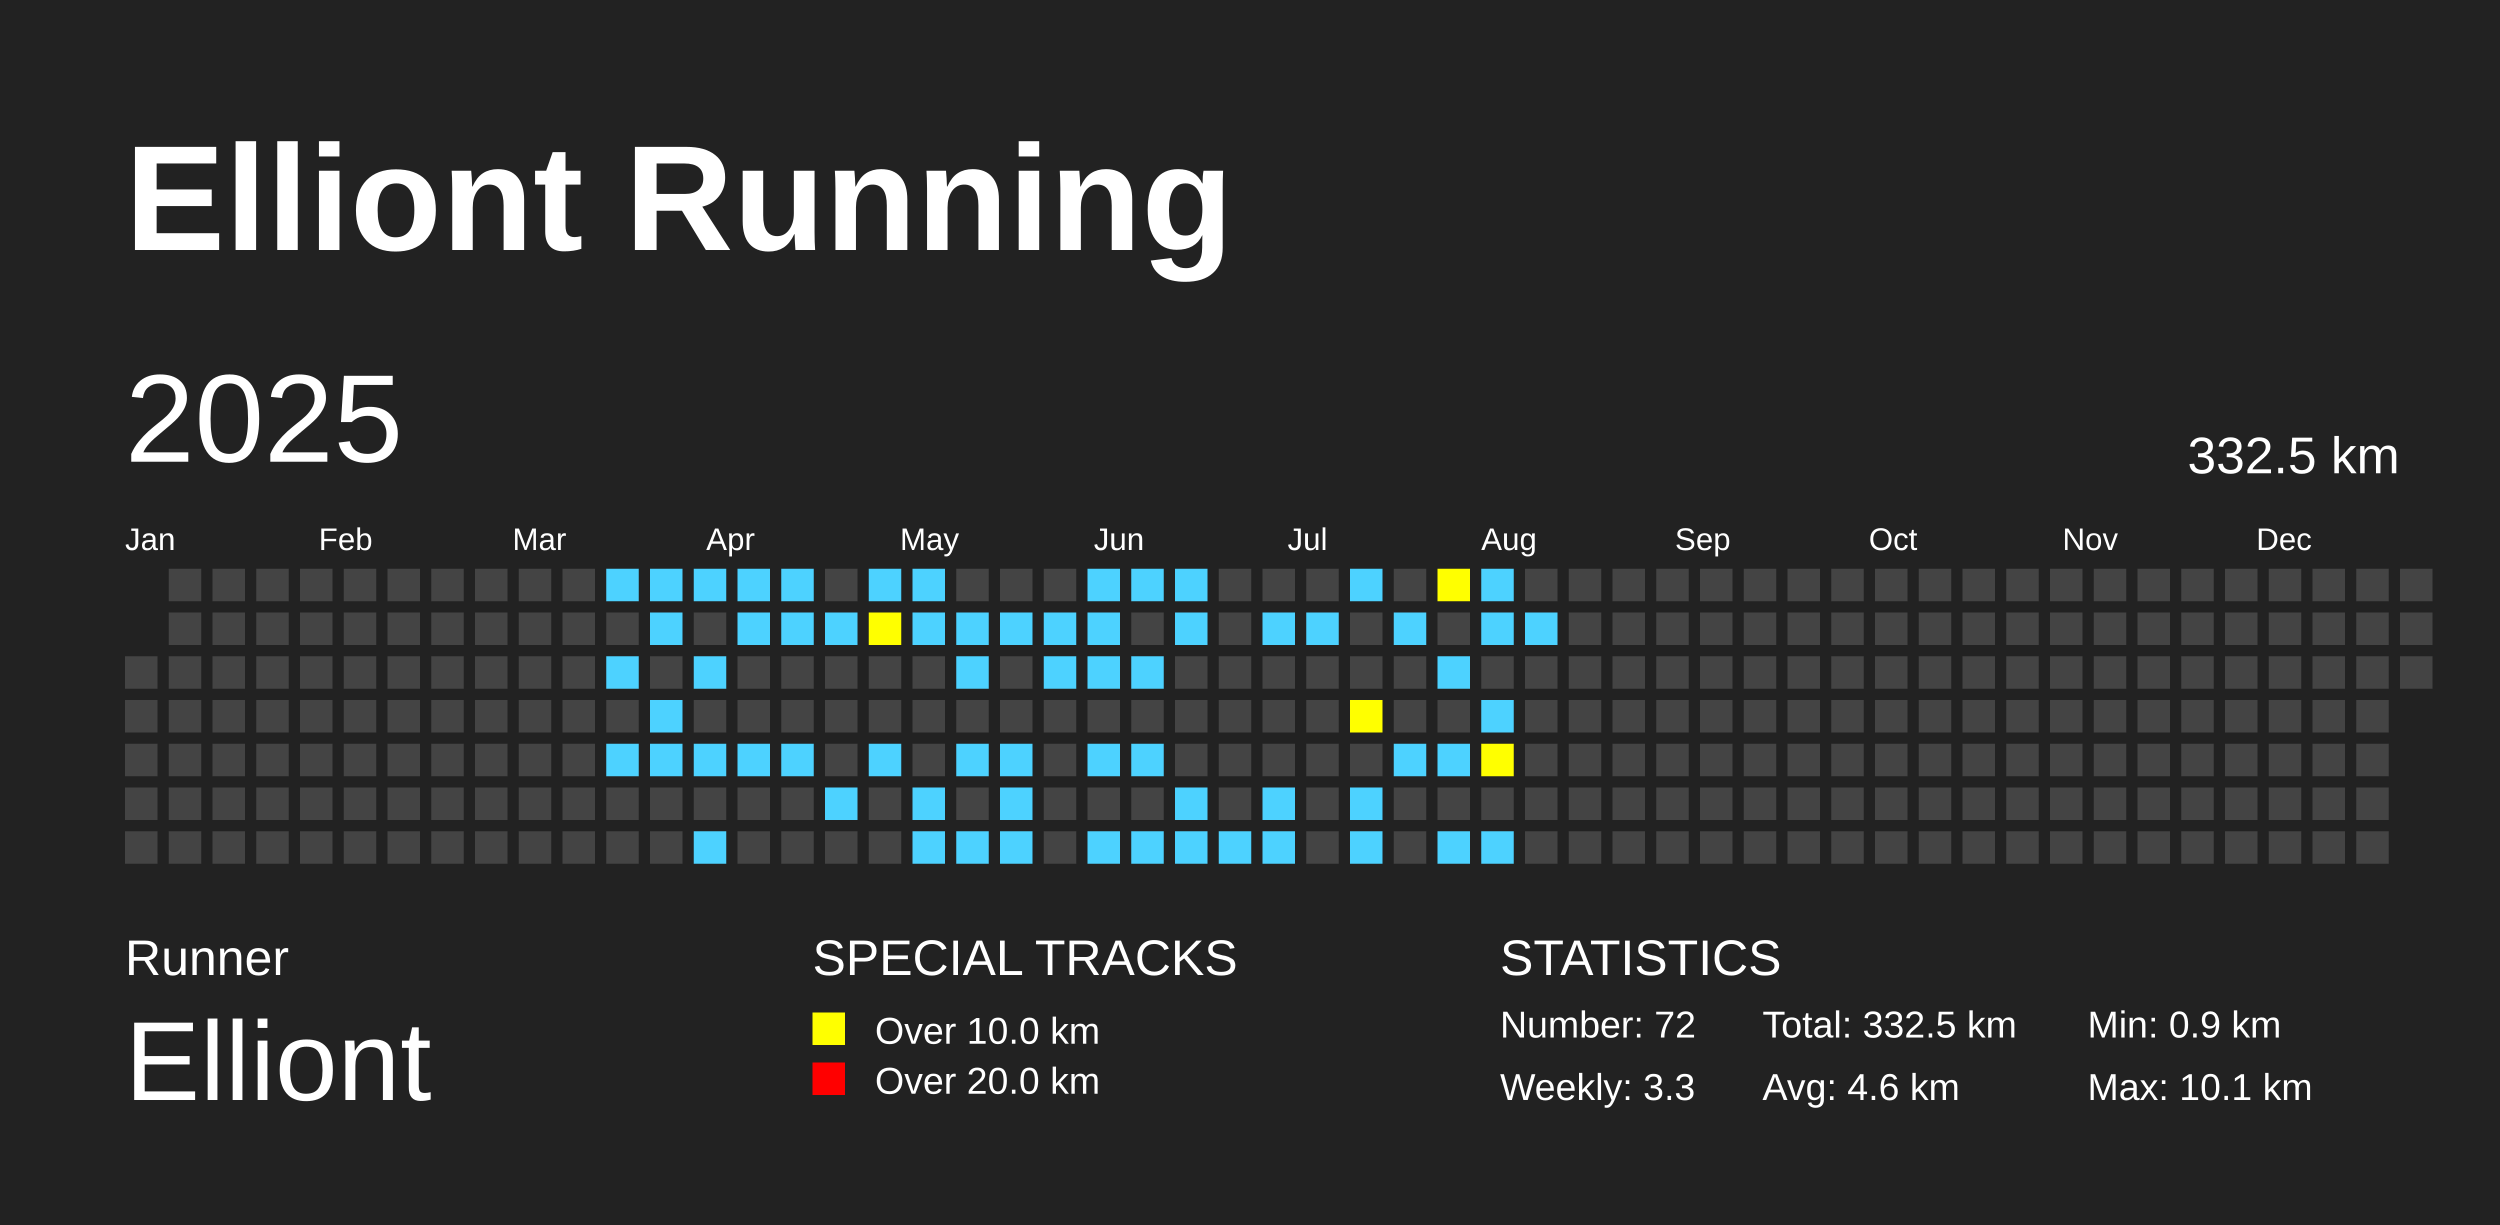
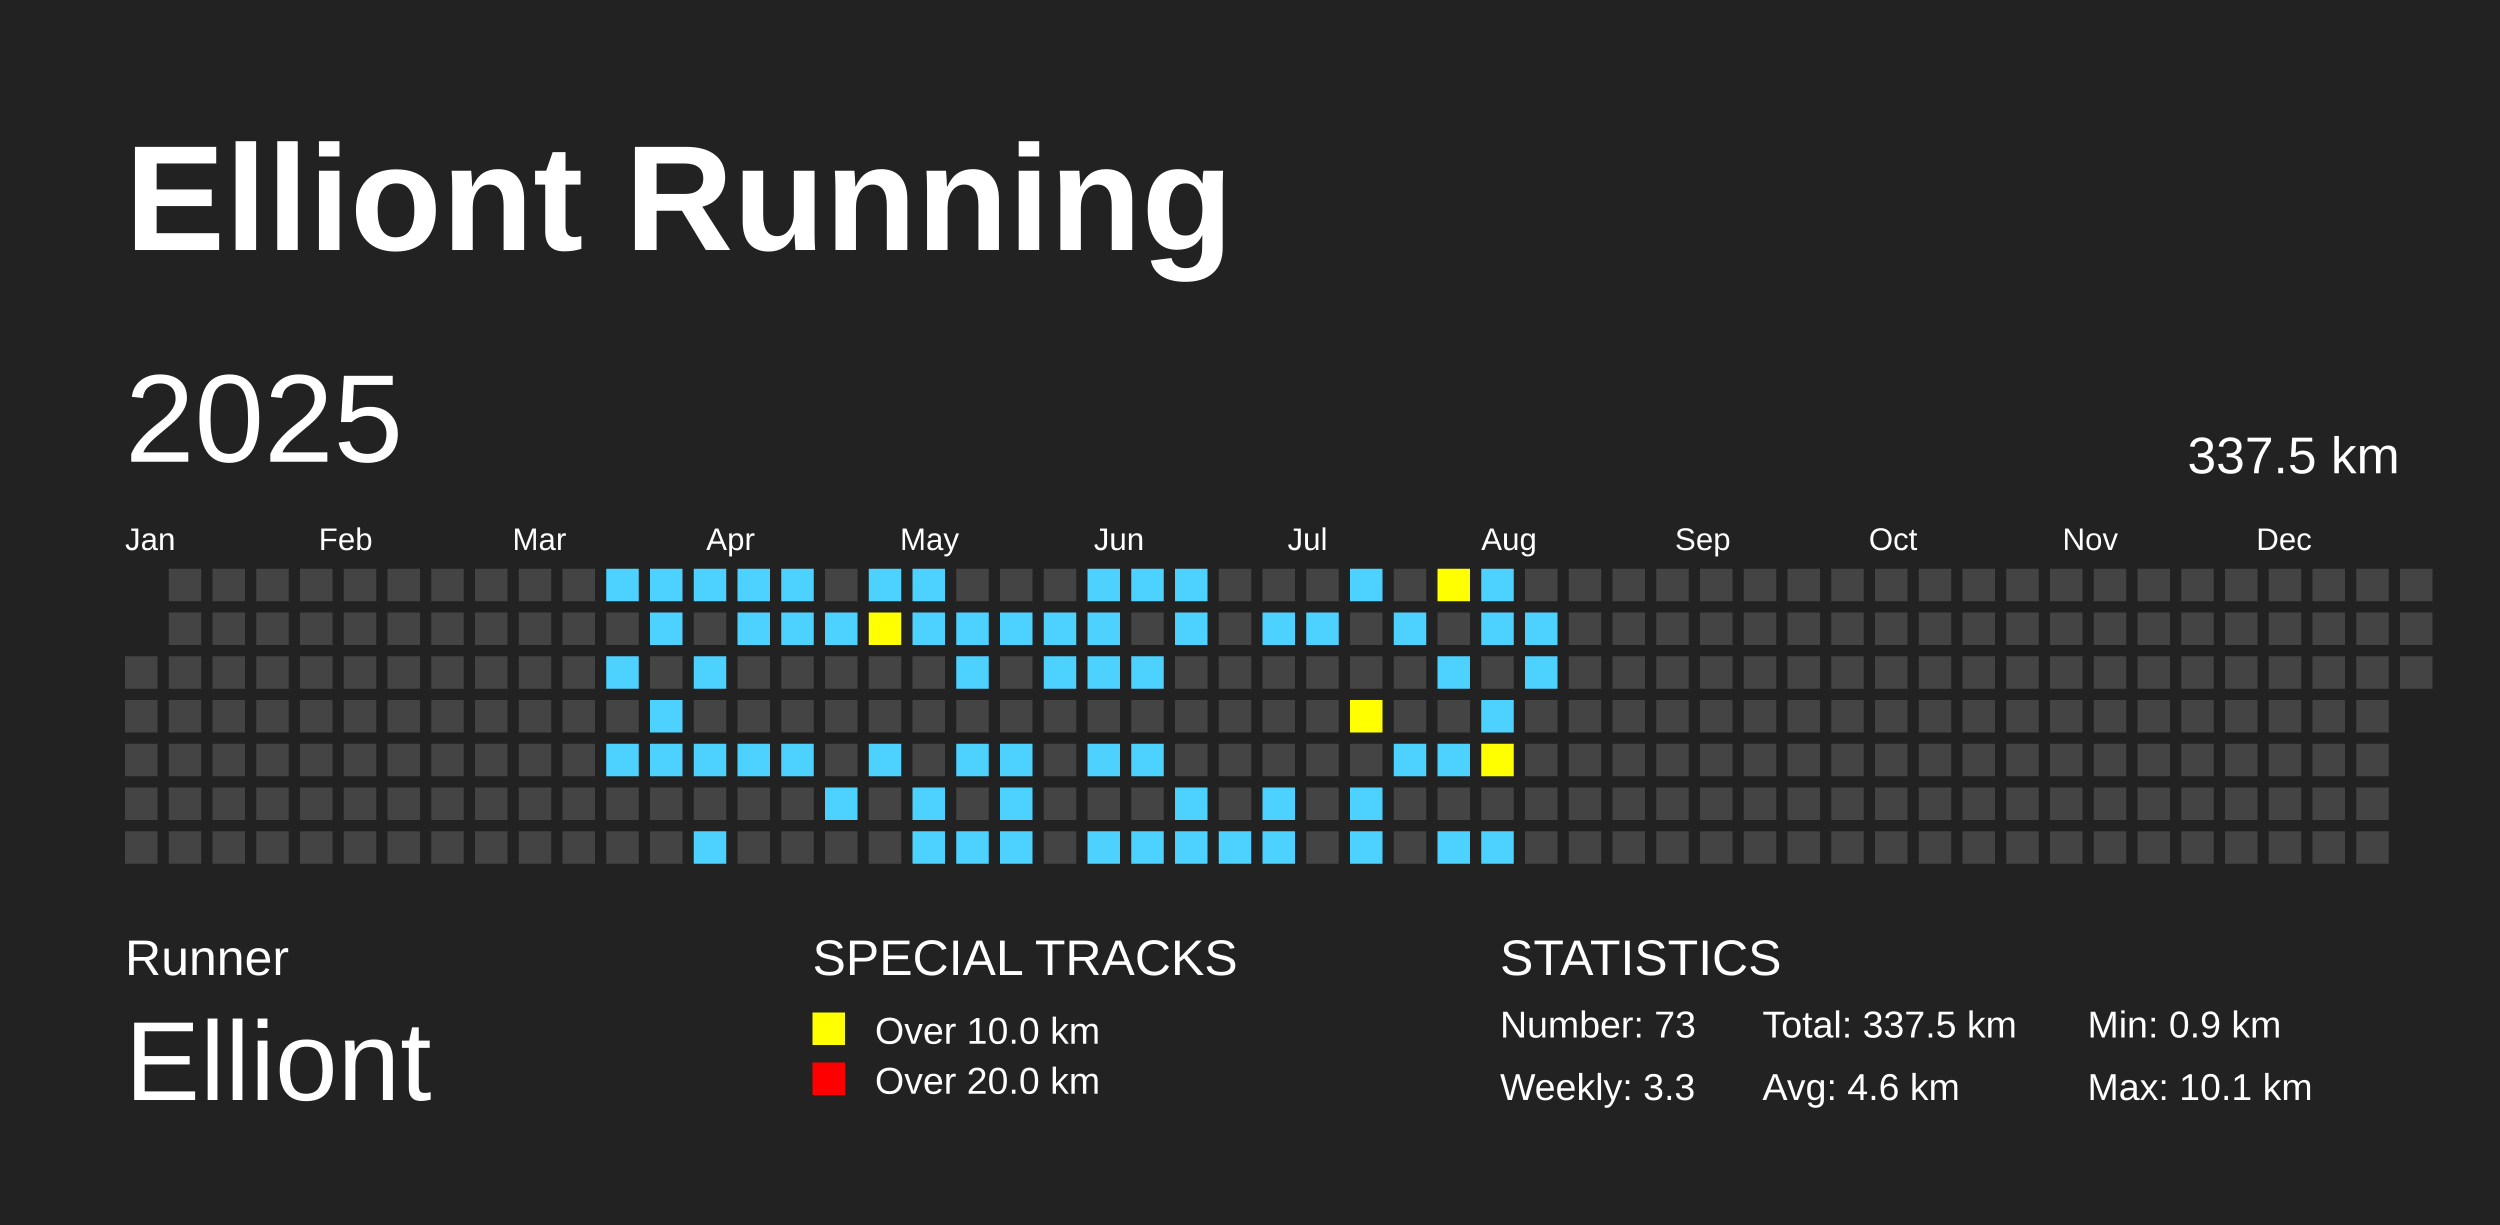
<svg xmlns="http://www.w3.org/2000/svg" baseProfile="full" height="98mm" version="1.1" viewBox="0,0,200,98" width="200mm">
  <defs />
  <rect fill="#222222" height="98" width="200" x="0" y="0" />
  <text fill="#FFFFFF" style="font-size:12px; font-family:Arial; font-weight:bold;" x="10" y="20">Elliont Running</text>
  <text fill="#FFFFFF" style="font-size:4px; font-family:Arial" x="10" y="78">Runner</text>
  <text fill="#FFFFFF" style="font-size:9px; font-family:Arial" x="10" y="88">Elliont</text>
  <text fill="#FFFFFF" style="font-size:4px; font-family:Arial" x="65" y="78">SPECIAL TRACKS</text>
  <rect fill="yellow" height="2.6" width="2.6" x="65" y="81" />
  <text fill="#FFFFFF" style="font-size:3px; font-family:Arial" x="70" y="83.5">Over 10.0 km</text>
  <rect fill="red" height="2.6" width="2.6" x="65" y="85" />
  <text fill="#FFFFFF" style="font-size:3px; font-family:Arial" x="70" y="87.5">Over 20.0 km</text>
  <text fill="#FFFFFF" style="font-size:4px; font-family:Arial" x="120" y="78">STATISTICS</text>
-   <text fill="#FFFFFF" style="font-size:3px; font-family:Arial" x="120" y="83">Number: 72</text>
+   <text fill="#FFFFFF" style="font-size:3px; font-family:Arial" x="120" y="83">Number: 73</text>
  <text fill="#FFFFFF" style="font-size:3px; font-family:Arial" x="120" y="88">Weekly: 3.3</text>
-   <text fill="#FFFFFF" style="font-size:3px; font-family:Arial" x="141" y="83">Total: 332.5 km</text>
+   <text fill="#FFFFFF" style="font-size:3px; font-family:Arial" x="141" y="83">Total: 337.5 km</text>
  <text fill="#FFFFFF" style="font-size:3px; font-family:Arial" x="141" y="88">Avg: 4.6 km</text>
  <text fill="#FFFFFF" style="font-size:3px; font-family:Arial" x="167" y="83">Min: 0.9 km</text>
  <text fill="#FFFFFF" style="font-size:3px; font-family:Arial" x="167" y="88">Max: 10.1 km</text>
  <text dominant-baseline="hanging" fill="#FFFFFF" style="font-size:10.0px; font-family:Arial;" x="10" y="30">2025</text>
-   <text dominant-baseline="hanging" fill="#FFFFFF" style="font-size:4.125px; font-family:Arial;" x="175" y="35">332.5 km</text>
+   <text dominant-baseline="hanging" fill="#FFFFFF" style="font-size:4.125px; font-family:Arial;" x="175" y="35">337.5 km</text>
  <text fill="#FFFFFF" style="font-size:2.5px; font-family:Arial" x="10.0" y="44">Jan</text>
  <text fill="#FFFFFF" style="font-size:2.5px; font-family:Arial" x="25.5" y="44">Feb</text>
  <text fill="#FFFFFF" style="font-size:2.5px; font-family:Arial" x="41.0" y="44">Mar</text>
  <text fill="#FFFFFF" style="font-size:2.5px; font-family:Arial" x="56.5" y="44">Apr</text>
  <text fill="#FFFFFF" style="font-size:2.5px; font-family:Arial" x="72.0" y="44">May</text>
  <text fill="#FFFFFF" style="font-size:2.5px; font-family:Arial" x="87.5" y="44">Jun</text>
  <text fill="#FFFFFF" style="font-size:2.5px; font-family:Arial" x="103.0" y="44">Jul</text>
  <text fill="#FFFFFF" style="font-size:2.5px; font-family:Arial" x="118.5" y="44">Aug</text>
  <text fill="#FFFFFF" style="font-size:2.5px; font-family:Arial" x="134.0" y="44">Sep</text>
  <text fill="#FFFFFF" style="font-size:2.5px; font-family:Arial" x="149.5" y="44">Oct</text>
  <text fill="#FFFFFF" style="font-size:2.5px; font-family:Arial" x="165.0" y="44">Nov</text>
  <text fill="#FFFFFF" style="font-size:2.5px; font-family:Arial" x="180.5" y="44">Dec</text>
  <rect fill="#444444" height="2.6" width="2.6" x="10.0" y="52.5" />
  <rect fill="#444444" height="2.6" width="2.6" x="10.0" y="56.0" />
  <rect fill="#444444" height="2.6" width="2.6" x="10.0" y="59.5" />
  <rect fill="#444444" height="2.6" width="2.6" x="10.0" y="63.0" />
  <rect fill="#444444" height="2.6" width="2.6" x="10.0" y="66.5" />
  <rect fill="#444444" height="2.6" width="2.6" x="13.5" y="45.5" />
  <rect fill="#444444" height="2.6" width="2.6" x="13.5" y="49.0" />
  <rect fill="#444444" height="2.6" width="2.6" x="13.5" y="52.5" />
  <rect fill="#444444" height="2.6" width="2.6" x="13.5" y="56.0" />
  <rect fill="#444444" height="2.6" width="2.6" x="13.5" y="59.5" />
  <rect fill="#444444" height="2.6" width="2.6" x="13.5" y="63.0" />
  <rect fill="#444444" height="2.6" width="2.6" x="13.5" y="66.5" />
  <rect fill="#444444" height="2.6" width="2.6" x="17.0" y="45.5" />
  <rect fill="#444444" height="2.6" width="2.6" x="17.0" y="49.0" />
  <rect fill="#444444" height="2.6" width="2.6" x="17.0" y="52.5" />
  <rect fill="#444444" height="2.6" width="2.6" x="17.0" y="56.0" />
  <rect fill="#444444" height="2.6" width="2.6" x="17.0" y="59.5" />
  <rect fill="#444444" height="2.6" width="2.6" x="17.0" y="63.0" />
  <rect fill="#444444" height="2.6" width="2.6" x="17.0" y="66.5" />
  <rect fill="#444444" height="2.6" width="2.6" x="20.5" y="45.5" />
  <rect fill="#444444" height="2.6" width="2.6" x="20.5" y="49.0" />
  <rect fill="#444444" height="2.6" width="2.6" x="20.5" y="52.5" />
  <rect fill="#444444" height="2.6" width="2.6" x="20.5" y="56.0" />
  <rect fill="#444444" height="2.6" width="2.6" x="20.5" y="59.5" />
  <rect fill="#444444" height="2.6" width="2.6" x="20.5" y="63.0" />
  <rect fill="#444444" height="2.6" width="2.6" x="20.5" y="66.5" />
  <rect fill="#444444" height="2.6" width="2.6" x="24.0" y="45.5" />
  <rect fill="#444444" height="2.6" width="2.6" x="24.0" y="49.0" />
  <rect fill="#444444" height="2.6" width="2.6" x="24.0" y="52.5" />
  <rect fill="#444444" height="2.6" width="2.6" x="24.0" y="56.0" />
  <rect fill="#444444" height="2.6" width="2.6" x="24.0" y="59.5" />
  <rect fill="#444444" height="2.6" width="2.6" x="24.0" y="63.0" />
  <rect fill="#444444" height="2.6" width="2.6" x="24.0" y="66.5" />
  <rect fill="#444444" height="2.6" width="2.6" x="27.5" y="45.5" />
  <rect fill="#444444" height="2.6" width="2.6" x="27.5" y="49.0" />
  <rect fill="#444444" height="2.6" width="2.6" x="27.5" y="52.5" />
  <rect fill="#444444" height="2.6" width="2.6" x="27.5" y="56.0" />
  <rect fill="#444444" height="2.6" width="2.6" x="27.5" y="59.5" />
  <rect fill="#444444" height="2.6" width="2.6" x="27.5" y="63.0" />
  <rect fill="#444444" height="2.6" width="2.6" x="27.5" y="66.5" />
  <rect fill="#444444" height="2.6" width="2.6" x="31.0" y="45.5" />
  <rect fill="#444444" height="2.6" width="2.6" x="31.0" y="49.0" />
  <rect fill="#444444" height="2.6" width="2.6" x="31.0" y="52.5" />
  <rect fill="#444444" height="2.6" width="2.6" x="31.0" y="56.0" />
  <rect fill="#444444" height="2.6" width="2.6" x="31.0" y="59.5" />
  <rect fill="#444444" height="2.6" width="2.6" x="31.0" y="63.0" />
  <rect fill="#444444" height="2.6" width="2.6" x="31.0" y="66.5" />
  <rect fill="#444444" height="2.6" width="2.6" x="34.5" y="45.5" />
  <rect fill="#444444" height="2.6" width="2.6" x="34.5" y="49.0" />
  <rect fill="#444444" height="2.6" width="2.6" x="34.5" y="52.5" />
  <rect fill="#444444" height="2.6" width="2.6" x="34.5" y="56.0" />
  <rect fill="#444444" height="2.6" width="2.6" x="34.5" y="59.5" />
  <rect fill="#444444" height="2.6" width="2.6" x="34.5" y="63.0" />
  <rect fill="#444444" height="2.6" width="2.6" x="34.5" y="66.5" />
  <rect fill="#444444" height="2.6" width="2.6" x="38.0" y="45.5" />
  <rect fill="#444444" height="2.6" width="2.6" x="38.0" y="49.0" />
  <rect fill="#444444" height="2.6" width="2.6" x="38.0" y="52.5" />
  <rect fill="#444444" height="2.6" width="2.6" x="38.0" y="56.0" />
  <rect fill="#444444" height="2.6" width="2.6" x="38.0" y="59.5" />
  <rect fill="#444444" height="2.6" width="2.6" x="38.0" y="63.0" />
  <rect fill="#444444" height="2.6" width="2.6" x="38.0" y="66.5" />
  <rect fill="#444444" height="2.6" width="2.6" x="41.5" y="45.5" />
  <rect fill="#444444" height="2.6" width="2.6" x="41.5" y="49.0" />
  <rect fill="#444444" height="2.6" width="2.6" x="41.5" y="52.5" />
  <rect fill="#444444" height="2.6" width="2.6" x="41.5" y="56.0" />
  <rect fill="#444444" height="2.6" width="2.6" x="41.5" y="59.5" />
  <rect fill="#444444" height="2.6" width="2.6" x="41.5" y="63.0" />
  <rect fill="#444444" height="2.6" width="2.6" x="41.5" y="66.5" />
  <rect fill="#444444" height="2.6" width="2.6" x="45.0" y="45.5" />
  <rect fill="#444444" height="2.6" width="2.6" x="45.0" y="49.0" />
  <rect fill="#444444" height="2.6" width="2.6" x="45.0" y="52.5" />
  <rect fill="#444444" height="2.6" width="2.6" x="45.0" y="56.0" />
  <rect fill="#444444" height="2.6" width="2.6" x="45.0" y="59.5" />
  <rect fill="#444444" height="2.6" width="2.6" x="45.0" y="63.0" />
  <rect fill="#444444" height="2.6" width="2.6" x="45.0" y="66.5" />
  <rect fill="#4DD2FF" height="2.6" width="2.6" x="48.5" y="45.5" />
  <rect fill="#444444" height="2.6" width="2.6" x="48.5" y="49.0" />
  <rect fill="#4DD2FF" height="2.6" width="2.6" x="48.5" y="52.5" />
  <rect fill="#444444" height="2.6" width="2.6" x="48.5" y="56.0" />
  <rect fill="#4DD2FF" height="2.6" width="2.6" x="48.5" y="59.5" />
  <rect fill="#444444" height="2.6" width="2.6" x="48.5" y="63.0" />
  <rect fill="#444444" height="2.6" width="2.6" x="48.5" y="66.5" />
  <rect fill="#4DD2FF" height="2.6" width="2.6" x="52.0" y="45.5" />
  <rect fill="#4DD2FF" height="2.6" width="2.6" x="52.0" y="49.0" />
  <rect fill="#444444" height="2.6" width="2.6" x="52.0" y="52.5" />
  <rect fill="#4DD2FF" height="2.6" width="2.6" x="52.0" y="56.0" />
  <rect fill="#4DD2FF" height="2.6" width="2.6" x="52.0" y="59.5" />
  <rect fill="#444444" height="2.6" width="2.6" x="52.0" y="63.0" />
  <rect fill="#444444" height="2.6" width="2.6" x="52.0" y="66.5" />
  <rect fill="#4DD2FF" height="2.6" width="2.6" x="55.5" y="45.5" />
  <rect fill="#444444" height="2.6" width="2.6" x="55.5" y="49.0" />
  <rect fill="#4DD2FF" height="2.6" width="2.6" x="55.5" y="52.5" />
  <rect fill="#444444" height="2.6" width="2.6" x="55.5" y="56.0" />
  <rect fill="#4DD2FF" height="2.6" width="2.6" x="55.5" y="59.5" />
  <rect fill="#444444" height="2.6" width="2.6" x="55.5" y="63.0" />
  <rect fill="#4DD2FF" height="2.6" width="2.6" x="55.5" y="66.5" />
  <rect fill="#4DD2FF" height="2.6" width="2.6" x="59.0" y="45.5" />
  <rect fill="#4DD2FF" height="2.6" width="2.6" x="59.0" y="49.0" />
  <rect fill="#444444" height="2.6" width="2.6" x="59.0" y="52.5" />
  <rect fill="#444444" height="2.6" width="2.6" x="59.0" y="56.0" />
  <rect fill="#4DD2FF" height="2.6" width="2.6" x="59.0" y="59.5" />
  <rect fill="#444444" height="2.6" width="2.6" x="59.0" y="63.0" />
  <rect fill="#444444" height="2.6" width="2.6" x="59.0" y="66.5" />
  <rect fill="#4DD2FF" height="2.6" width="2.6" x="62.5" y="45.5" />
  <rect fill="#4DD2FF" height="2.6" width="2.6" x="62.5" y="49.0" />
  <rect fill="#444444" height="2.6" width="2.6" x="62.5" y="52.5" />
  <rect fill="#444444" height="2.6" width="2.6" x="62.5" y="56.0" />
  <rect fill="#4DD2FF" height="2.6" width="2.6" x="62.5" y="59.5" />
  <rect fill="#444444" height="2.6" width="2.6" x="62.5" y="63.0" />
  <rect fill="#444444" height="2.6" width="2.6" x="62.5" y="66.5" />
  <rect fill="#444444" height="2.6" width="2.6" x="66.0" y="45.5" />
  <rect fill="#4DD2FF" height="2.6" width="2.6" x="66.0" y="49.0" />
  <rect fill="#444444" height="2.6" width="2.6" x="66.0" y="52.5" />
  <rect fill="#444444" height="2.6" width="2.6" x="66.0" y="56.0" />
  <rect fill="#444444" height="2.6" width="2.6" x="66.0" y="59.5" />
  <rect fill="#4DD2FF" height="2.6" width="2.6" x="66.0" y="63.0" />
  <rect fill="#444444" height="2.6" width="2.6" x="66.0" y="66.5" />
  <rect fill="#4DD2FF" height="2.6" width="2.6" x="69.5" y="45.5" />
  <rect fill="yellow" height="2.6" width="2.6" x="69.5" y="49.0" />
  <rect fill="#444444" height="2.6" width="2.6" x="69.5" y="52.5" />
  <rect fill="#444444" height="2.6" width="2.6" x="69.5" y="56.0" />
  <rect fill="#4DD2FF" height="2.6" width="2.6" x="69.5" y="59.5" />
  <rect fill="#444444" height="2.6" width="2.6" x="69.5" y="63.0" />
  <rect fill="#444444" height="2.6" width="2.6" x="69.5" y="66.5" />
  <rect fill="#4DD2FF" height="2.6" width="2.6" x="73.0" y="45.5" />
  <rect fill="#4DD2FF" height="2.6" width="2.6" x="73.0" y="49.0" />
  <rect fill="#444444" height="2.6" width="2.6" x="73.0" y="52.5" />
  <rect fill="#444444" height="2.6" width="2.6" x="73.0" y="56.0" />
  <rect fill="#444444" height="2.6" width="2.6" x="73.0" y="59.5" />
  <rect fill="#4DD2FF" height="2.6" width="2.6" x="73.0" y="63.0" />
  <rect fill="#4DD2FF" height="2.6" width="2.6" x="73.0" y="66.5" />
  <rect fill="#444444" height="2.6" width="2.6" x="76.5" y="45.5" />
  <rect fill="#4DD2FF" height="2.6" width="2.6" x="76.5" y="49.0" />
  <rect fill="#4DD2FF" height="2.6" width="2.6" x="76.5" y="52.5" />
  <rect fill="#444444" height="2.6" width="2.6" x="76.5" y="56.0" />
  <rect fill="#4DD2FF" height="2.6" width="2.6" x="76.5" y="59.5" />
  <rect fill="#444444" height="2.6" width="2.6" x="76.5" y="63.0" />
  <rect fill="#4DD2FF" height="2.6" width="2.6" x="76.5" y="66.5" />
  <rect fill="#444444" height="2.6" width="2.6" x="80.0" y="45.5" />
  <rect fill="#4DD2FF" height="2.6" width="2.6" x="80.0" y="49.0" />
  <rect fill="#444444" height="2.6" width="2.6" x="80.0" y="52.5" />
  <rect fill="#444444" height="2.6" width="2.6" x="80.0" y="56.0" />
  <rect fill="#4DD2FF" height="2.6" width="2.6" x="80.0" y="59.5" />
  <rect fill="#4DD2FF" height="2.6" width="2.6" x="80.0" y="63.0" />
  <rect fill="#4DD2FF" height="2.6" width="2.6" x="80.0" y="66.5" />
  <rect fill="#444444" height="2.6" width="2.6" x="83.5" y="45.5" />
  <rect fill="#4DD2FF" height="2.6" width="2.6" x="83.5" y="49.0" />
  <rect fill="#4DD2FF" height="2.6" width="2.6" x="83.5" y="52.5" />
  <rect fill="#444444" height="2.6" width="2.6" x="83.5" y="56.0" />
  <rect fill="#444444" height="2.6" width="2.6" x="83.5" y="59.5" />
  <rect fill="#444444" height="2.6" width="2.6" x="83.5" y="63.0" />
  <rect fill="#444444" height="2.6" width="2.6" x="83.5" y="66.5" />
  <rect fill="#4DD2FF" height="2.6" width="2.6" x="87.0" y="45.5" />
  <rect fill="#4DD2FF" height="2.6" width="2.6" x="87.0" y="49.0" />
  <rect fill="#4DD2FF" height="2.6" width="2.6" x="87.0" y="52.5" />
  <rect fill="#444444" height="2.6" width="2.6" x="87.0" y="56.0" />
  <rect fill="#4DD2FF" height="2.6" width="2.6" x="87.0" y="59.5" />
  <rect fill="#444444" height="2.6" width="2.6" x="87.0" y="63.0" />
  <rect fill="#4DD2FF" height="2.6" width="2.6" x="87.0" y="66.5" />
  <rect fill="#4DD2FF" height="2.6" width="2.6" x="90.5" y="45.5" />
  <rect fill="#444444" height="2.6" width="2.6" x="90.5" y="49.0" />
  <rect fill="#4DD2FF" height="2.6" width="2.6" x="90.5" y="52.5" />
  <rect fill="#444444" height="2.6" width="2.6" x="90.5" y="56.0" />
  <rect fill="#4DD2FF" height="2.6" width="2.6" x="90.5" y="59.5" />
  <rect fill="#444444" height="2.6" width="2.6" x="90.5" y="63.0" />
  <rect fill="#4DD2FF" height="2.6" width="2.6" x="90.5" y="66.5" />
  <rect fill="#4DD2FF" height="2.6" width="2.6" x="94.0" y="45.5" />
  <rect fill="#4DD2FF" height="2.6" width="2.6" x="94.0" y="49.0" />
  <rect fill="#444444" height="2.6" width="2.6" x="94.0" y="52.5" />
  <rect fill="#444444" height="2.6" width="2.6" x="94.0" y="56.0" />
  <rect fill="#444444" height="2.6" width="2.6" x="94.0" y="59.5" />
  <rect fill="#4DD2FF" height="2.6" width="2.6" x="94.0" y="63.0" />
  <rect fill="#4DD2FF" height="2.6" width="2.6" x="94.0" y="66.5" />
  <rect fill="#444444" height="2.6" width="2.6" x="97.5" y="45.5" />
  <rect fill="#444444" height="2.6" width="2.6" x="97.5" y="49.0" />
  <rect fill="#444444" height="2.6" width="2.6" x="97.5" y="52.5" />
  <rect fill="#444444" height="2.6" width="2.6" x="97.5" y="56.0" />
  <rect fill="#444444" height="2.6" width="2.6" x="97.5" y="59.5" />
  <rect fill="#444444" height="2.6" width="2.6" x="97.5" y="63.0" />
  <rect fill="#4DD2FF" height="2.6" width="2.6" x="97.5" y="66.5" />
  <rect fill="#444444" height="2.6" width="2.6" x="101.0" y="45.5" />
  <rect fill="#4DD2FF" height="2.6" width="2.6" x="101.0" y="49.0" />
  <rect fill="#444444" height="2.6" width="2.6" x="101.0" y="52.5" />
  <rect fill="#444444" height="2.6" width="2.6" x="101.0" y="56.0" />
  <rect fill="#444444" height="2.6" width="2.6" x="101.0" y="59.5" />
  <rect fill="#4DD2FF" height="2.6" width="2.6" x="101.0" y="63.0" />
  <rect fill="#4DD2FF" height="2.6" width="2.6" x="101.0" y="66.5" />
  <rect fill="#444444" height="2.6" width="2.6" x="104.5" y="45.5" />
  <rect fill="#4DD2FF" height="2.6" width="2.6" x="104.5" y="49.0" />
  <rect fill="#444444" height="2.6" width="2.6" x="104.5" y="52.5" />
  <rect fill="#444444" height="2.6" width="2.6" x="104.5" y="56.0" />
  <rect fill="#444444" height="2.6" width="2.6" x="104.5" y="59.5" />
  <rect fill="#444444" height="2.6" width="2.6" x="104.5" y="63.0" />
  <rect fill="#444444" height="2.6" width="2.6" x="104.5" y="66.5" />
  <rect fill="#4DD2FF" height="2.6" width="2.6" x="108.0" y="45.5" />
  <rect fill="#444444" height="2.6" width="2.6" x="108.0" y="49.0" />
  <rect fill="#444444" height="2.6" width="2.6" x="108.0" y="52.5" />
  <rect fill="yellow" height="2.6" width="2.6" x="108.0" y="56.0" />
  <rect fill="#444444" height="2.6" width="2.6" x="108.0" y="59.5" />
  <rect fill="#4DD2FF" height="2.6" width="2.6" x="108.0" y="63.0" />
  <rect fill="#4DD2FF" height="2.6" width="2.6" x="108.0" y="66.5" />
  <rect fill="#444444" height="2.6" width="2.6" x="111.5" y="45.5" />
  <rect fill="#4DD2FF" height="2.6" width="2.6" x="111.5" y="49.0" />
  <rect fill="#444444" height="2.6" width="2.6" x="111.5" y="52.5" />
  <rect fill="#444444" height="2.6" width="2.6" x="111.5" y="56.0" />
  <rect fill="#4DD2FF" height="2.6" width="2.6" x="111.5" y="59.5" />
  <rect fill="#444444" height="2.6" width="2.6" x="111.5" y="63.0" />
  <rect fill="#444444" height="2.6" width="2.6" x="111.5" y="66.5" />
  <rect fill="yellow" height="2.6" width="2.6" x="115.0" y="45.5" />
  <rect fill="#444444" height="2.6" width="2.6" x="115.0" y="49.0" />
  <rect fill="#4DD2FF" height="2.6" width="2.6" x="115.0" y="52.5" />
  <rect fill="#444444" height="2.6" width="2.6" x="115.0" y="56.0" />
  <rect fill="#4DD2FF" height="2.6" width="2.6" x="115.0" y="59.5" />
  <rect fill="#444444" height="2.6" width="2.6" x="115.0" y="63.0" />
  <rect fill="#4DD2FF" height="2.6" width="2.6" x="115.0" y="66.5" />
  <rect fill="#4DD2FF" height="2.6" width="2.6" x="118.5" y="45.5" />
  <rect fill="#4DD2FF" height="2.6" width="2.6" x="118.5" y="49.0" />
  <rect fill="#444444" height="2.6" width="2.6" x="118.5" y="52.5" />
  <rect fill="#4DD2FF" height="2.6" width="2.6" x="118.5" y="56.0" />
  <rect fill="yellow" height="2.6" width="2.6" x="118.5" y="59.5" />
  <rect fill="#444444" height="2.6" width="2.6" x="118.5" y="63.0" />
  <rect fill="#4DD2FF" height="2.6" width="2.6" x="118.5" y="66.5" />
  <rect fill="#444444" height="2.6" width="2.6" x="122.0" y="45.5" />
  <rect fill="#4DD2FF" height="2.6" width="2.6" x="122.0" y="49.0" />
-   <rect fill="#444444" height="2.6" width="2.6" x="122.0" y="52.5" />
+   <rect fill="#4DD2FF" height="2.6" width="2.6" x="122.0" y="52.5" />
  <rect fill="#444444" height="2.6" width="2.6" x="122.0" y="56.0" />
  <rect fill="#444444" height="2.6" width="2.6" x="122.0" y="59.5" />
  <rect fill="#444444" height="2.6" width="2.6" x="122.0" y="63.0" />
  <rect fill="#444444" height="2.6" width="2.6" x="122.0" y="66.5" />
  <rect fill="#444444" height="2.6" width="2.6" x="125.5" y="45.5" />
  <rect fill="#444444" height="2.6" width="2.6" x="125.5" y="49.0" />
  <rect fill="#444444" height="2.6" width="2.6" x="125.5" y="52.5" />
  <rect fill="#444444" height="2.6" width="2.6" x="125.5" y="56.0" />
  <rect fill="#444444" height="2.6" width="2.6" x="125.5" y="59.5" />
  <rect fill="#444444" height="2.6" width="2.6" x="125.5" y="63.0" />
  <rect fill="#444444" height="2.6" width="2.6" x="125.5" y="66.5" />
  <rect fill="#444444" height="2.6" width="2.6" x="129.0" y="45.5" />
  <rect fill="#444444" height="2.6" width="2.6" x="129.0" y="49.0" />
  <rect fill="#444444" height="2.6" width="2.6" x="129.0" y="52.5" />
  <rect fill="#444444" height="2.6" width="2.6" x="129.0" y="56.0" />
  <rect fill="#444444" height="2.6" width="2.6" x="129.0" y="59.5" />
  <rect fill="#444444" height="2.6" width="2.6" x="129.0" y="63.0" />
  <rect fill="#444444" height="2.6" width="2.6" x="129.0" y="66.5" />
  <rect fill="#444444" height="2.6" width="2.6" x="132.5" y="45.5" />
  <rect fill="#444444" height="2.6" width="2.6" x="132.5" y="49.0" />
  <rect fill="#444444" height="2.6" width="2.6" x="132.5" y="52.5" />
  <rect fill="#444444" height="2.6" width="2.6" x="132.5" y="56.0" />
  <rect fill="#444444" height="2.6" width="2.6" x="132.5" y="59.5" />
  <rect fill="#444444" height="2.6" width="2.6" x="132.5" y="63.0" />
  <rect fill="#444444" height="2.6" width="2.6" x="132.5" y="66.5" />
  <rect fill="#444444" height="2.6" width="2.6" x="136.0" y="45.5" />
  <rect fill="#444444" height="2.6" width="2.6" x="136.0" y="49.0" />
  <rect fill="#444444" height="2.6" width="2.6" x="136.0" y="52.5" />
  <rect fill="#444444" height="2.6" width="2.6" x="136.0" y="56.0" />
  <rect fill="#444444" height="2.6" width="2.6" x="136.0" y="59.5" />
  <rect fill="#444444" height="2.6" width="2.6" x="136.0" y="63.0" />
  <rect fill="#444444" height="2.6" width="2.6" x="136.0" y="66.5" />
  <rect fill="#444444" height="2.6" width="2.6" x="139.5" y="45.5" />
  <rect fill="#444444" height="2.6" width="2.6" x="139.5" y="49.0" />
  <rect fill="#444444" height="2.6" width="2.6" x="139.5" y="52.5" />
  <rect fill="#444444" height="2.6" width="2.6" x="139.5" y="56.0" />
  <rect fill="#444444" height="2.6" width="2.6" x="139.5" y="59.5" />
  <rect fill="#444444" height="2.6" width="2.6" x="139.5" y="63.0" />
  <rect fill="#444444" height="2.6" width="2.6" x="139.5" y="66.5" />
  <rect fill="#444444" height="2.6" width="2.6" x="143.0" y="45.5" />
  <rect fill="#444444" height="2.6" width="2.6" x="143.0" y="49.0" />
  <rect fill="#444444" height="2.6" width="2.6" x="143.0" y="52.5" />
  <rect fill="#444444" height="2.6" width="2.6" x="143.0" y="56.0" />
  <rect fill="#444444" height="2.6" width="2.6" x="143.0" y="59.5" />
  <rect fill="#444444" height="2.6" width="2.6" x="143.0" y="63.0" />
  <rect fill="#444444" height="2.6" width="2.6" x="143.0" y="66.5" />
  <rect fill="#444444" height="2.6" width="2.6" x="146.5" y="45.5" />
  <rect fill="#444444" height="2.6" width="2.6" x="146.5" y="49.0" />
  <rect fill="#444444" height="2.6" width="2.6" x="146.5" y="52.5" />
  <rect fill="#444444" height="2.6" width="2.6" x="146.5" y="56.0" />
  <rect fill="#444444" height="2.6" width="2.6" x="146.5" y="59.5" />
  <rect fill="#444444" height="2.6" width="2.6" x="146.5" y="63.0" />
  <rect fill="#444444" height="2.6" width="2.6" x="146.5" y="66.5" />
  <rect fill="#444444" height="2.6" width="2.6" x="150.0" y="45.5" />
  <rect fill="#444444" height="2.6" width="2.6" x="150.0" y="49.0" />
  <rect fill="#444444" height="2.6" width="2.6" x="150.0" y="52.5" />
  <rect fill="#444444" height="2.6" width="2.6" x="150.0" y="56.0" />
  <rect fill="#444444" height="2.6" width="2.6" x="150.0" y="59.5" />
  <rect fill="#444444" height="2.6" width="2.6" x="150.0" y="63.0" />
  <rect fill="#444444" height="2.6" width="2.6" x="150.0" y="66.5" />
  <rect fill="#444444" height="2.6" width="2.6" x="153.5" y="45.5" />
  <rect fill="#444444" height="2.6" width="2.6" x="153.5" y="49.0" />
  <rect fill="#444444" height="2.6" width="2.6" x="153.5" y="52.5" />
  <rect fill="#444444" height="2.6" width="2.6" x="153.5" y="56.0" />
  <rect fill="#444444" height="2.6" width="2.6" x="153.5" y="59.5" />
  <rect fill="#444444" height="2.6" width="2.6" x="153.5" y="63.0" />
  <rect fill="#444444" height="2.6" width="2.6" x="153.5" y="66.5" />
  <rect fill="#444444" height="2.6" width="2.6" x="157.0" y="45.5" />
  <rect fill="#444444" height="2.6" width="2.6" x="157.0" y="49.0" />
  <rect fill="#444444" height="2.6" width="2.6" x="157.0" y="52.5" />
  <rect fill="#444444" height="2.6" width="2.6" x="157.0" y="56.0" />
  <rect fill="#444444" height="2.6" width="2.6" x="157.0" y="59.5" />
  <rect fill="#444444" height="2.6" width="2.6" x="157.0" y="63.0" />
  <rect fill="#444444" height="2.6" width="2.6" x="157.0" y="66.5" />
  <rect fill="#444444" height="2.6" width="2.6" x="160.5" y="45.5" />
  <rect fill="#444444" height="2.6" width="2.6" x="160.5" y="49.0" />
  <rect fill="#444444" height="2.6" width="2.6" x="160.5" y="52.5" />
  <rect fill="#444444" height="2.6" width="2.6" x="160.5" y="56.0" />
  <rect fill="#444444" height="2.6" width="2.6" x="160.5" y="59.5" />
  <rect fill="#444444" height="2.6" width="2.6" x="160.5" y="63.0" />
  <rect fill="#444444" height="2.6" width="2.6" x="160.5" y="66.5" />
  <rect fill="#444444" height="2.6" width="2.6" x="164.0" y="45.5" />
  <rect fill="#444444" height="2.6" width="2.6" x="164.0" y="49.0" />
  <rect fill="#444444" height="2.6" width="2.6" x="164.0" y="52.5" />
  <rect fill="#444444" height="2.6" width="2.6" x="164.0" y="56.0" />
  <rect fill="#444444" height="2.6" width="2.6" x="164.0" y="59.5" />
  <rect fill="#444444" height="2.6" width="2.6" x="164.0" y="63.0" />
  <rect fill="#444444" height="2.6" width="2.6" x="164.0" y="66.5" />
  <rect fill="#444444" height="2.6" width="2.6" x="167.5" y="45.5" />
  <rect fill="#444444" height="2.6" width="2.6" x="167.5" y="49.0" />
  <rect fill="#444444" height="2.6" width="2.6" x="167.5" y="52.5" />
  <rect fill="#444444" height="2.6" width="2.6" x="167.5" y="56.0" />
  <rect fill="#444444" height="2.6" width="2.6" x="167.5" y="59.5" />
  <rect fill="#444444" height="2.6" width="2.6" x="167.5" y="63.0" />
  <rect fill="#444444" height="2.6" width="2.6" x="167.5" y="66.5" />
  <rect fill="#444444" height="2.6" width="2.6" x="171.0" y="45.5" />
  <rect fill="#444444" height="2.6" width="2.6" x="171.0" y="49.0" />
  <rect fill="#444444" height="2.6" width="2.6" x="171.0" y="52.5" />
  <rect fill="#444444" height="2.6" width="2.6" x="171.0" y="56.0" />
  <rect fill="#444444" height="2.6" width="2.6" x="171.0" y="59.5" />
  <rect fill="#444444" height="2.6" width="2.6" x="171.0" y="63.0" />
  <rect fill="#444444" height="2.6" width="2.6" x="171.0" y="66.5" />
  <rect fill="#444444" height="2.6" width="2.6" x="174.5" y="45.5" />
  <rect fill="#444444" height="2.6" width="2.6" x="174.5" y="49.0" />
  <rect fill="#444444" height="2.6" width="2.6" x="174.5" y="52.5" />
  <rect fill="#444444" height="2.6" width="2.6" x="174.5" y="56.0" />
  <rect fill="#444444" height="2.6" width="2.6" x="174.5" y="59.5" />
  <rect fill="#444444" height="2.6" width="2.6" x="174.5" y="63.0" />
  <rect fill="#444444" height="2.6" width="2.6" x="174.5" y="66.5" />
  <rect fill="#444444" height="2.6" width="2.6" x="178.0" y="45.5" />
  <rect fill="#444444" height="2.6" width="2.6" x="178.0" y="49.0" />
  <rect fill="#444444" height="2.6" width="2.6" x="178.0" y="52.5" />
  <rect fill="#444444" height="2.6" width="2.6" x="178.0" y="56.0" />
  <rect fill="#444444" height="2.6" width="2.6" x="178.0" y="59.5" />
  <rect fill="#444444" height="2.6" width="2.6" x="178.0" y="63.0" />
  <rect fill="#444444" height="2.6" width="2.6" x="178.0" y="66.5" />
  <rect fill="#444444" height="2.6" width="2.6" x="181.5" y="45.5" />
  <rect fill="#444444" height="2.6" width="2.6" x="181.5" y="49.0" />
  <rect fill="#444444" height="2.6" width="2.6" x="181.5" y="52.5" />
  <rect fill="#444444" height="2.6" width="2.6" x="181.5" y="56.0" />
  <rect fill="#444444" height="2.6" width="2.6" x="181.5" y="59.5" />
  <rect fill="#444444" height="2.6" width="2.6" x="181.5" y="63.0" />
  <rect fill="#444444" height="2.6" width="2.6" x="181.5" y="66.5" />
  <rect fill="#444444" height="2.6" width="2.6" x="185.0" y="45.5" />
  <rect fill="#444444" height="2.6" width="2.6" x="185.0" y="49.0" />
  <rect fill="#444444" height="2.6" width="2.6" x="185.0" y="52.5" />
  <rect fill="#444444" height="2.6" width="2.6" x="185.0" y="56.0" />
  <rect fill="#444444" height="2.6" width="2.6" x="185.0" y="59.5" />
  <rect fill="#444444" height="2.6" width="2.6" x="185.0" y="63.0" />
  <rect fill="#444444" height="2.6" width="2.6" x="185.0" y="66.5" />
  <rect fill="#444444" height="2.6" width="2.6" x="188.5" y="45.5" />
  <rect fill="#444444" height="2.6" width="2.6" x="188.5" y="49.0" />
  <rect fill="#444444" height="2.6" width="2.6" x="188.5" y="52.5" />
  <rect fill="#444444" height="2.6" width="2.6" x="188.5" y="56.0" />
  <rect fill="#444444" height="2.6" width="2.6" x="188.5" y="59.5" />
  <rect fill="#444444" height="2.6" width="2.6" x="188.5" y="63.0" />
  <rect fill="#444444" height="2.6" width="2.6" x="188.5" y="66.5" />
  <rect fill="#444444" height="2.6" width="2.6" x="192.0" y="45.5" />
  <rect fill="#444444" height="2.6" width="2.6" x="192.0" y="49.0" />
  <rect fill="#444444" height="2.6" width="2.6" x="192.0" y="52.5" />
</svg>
